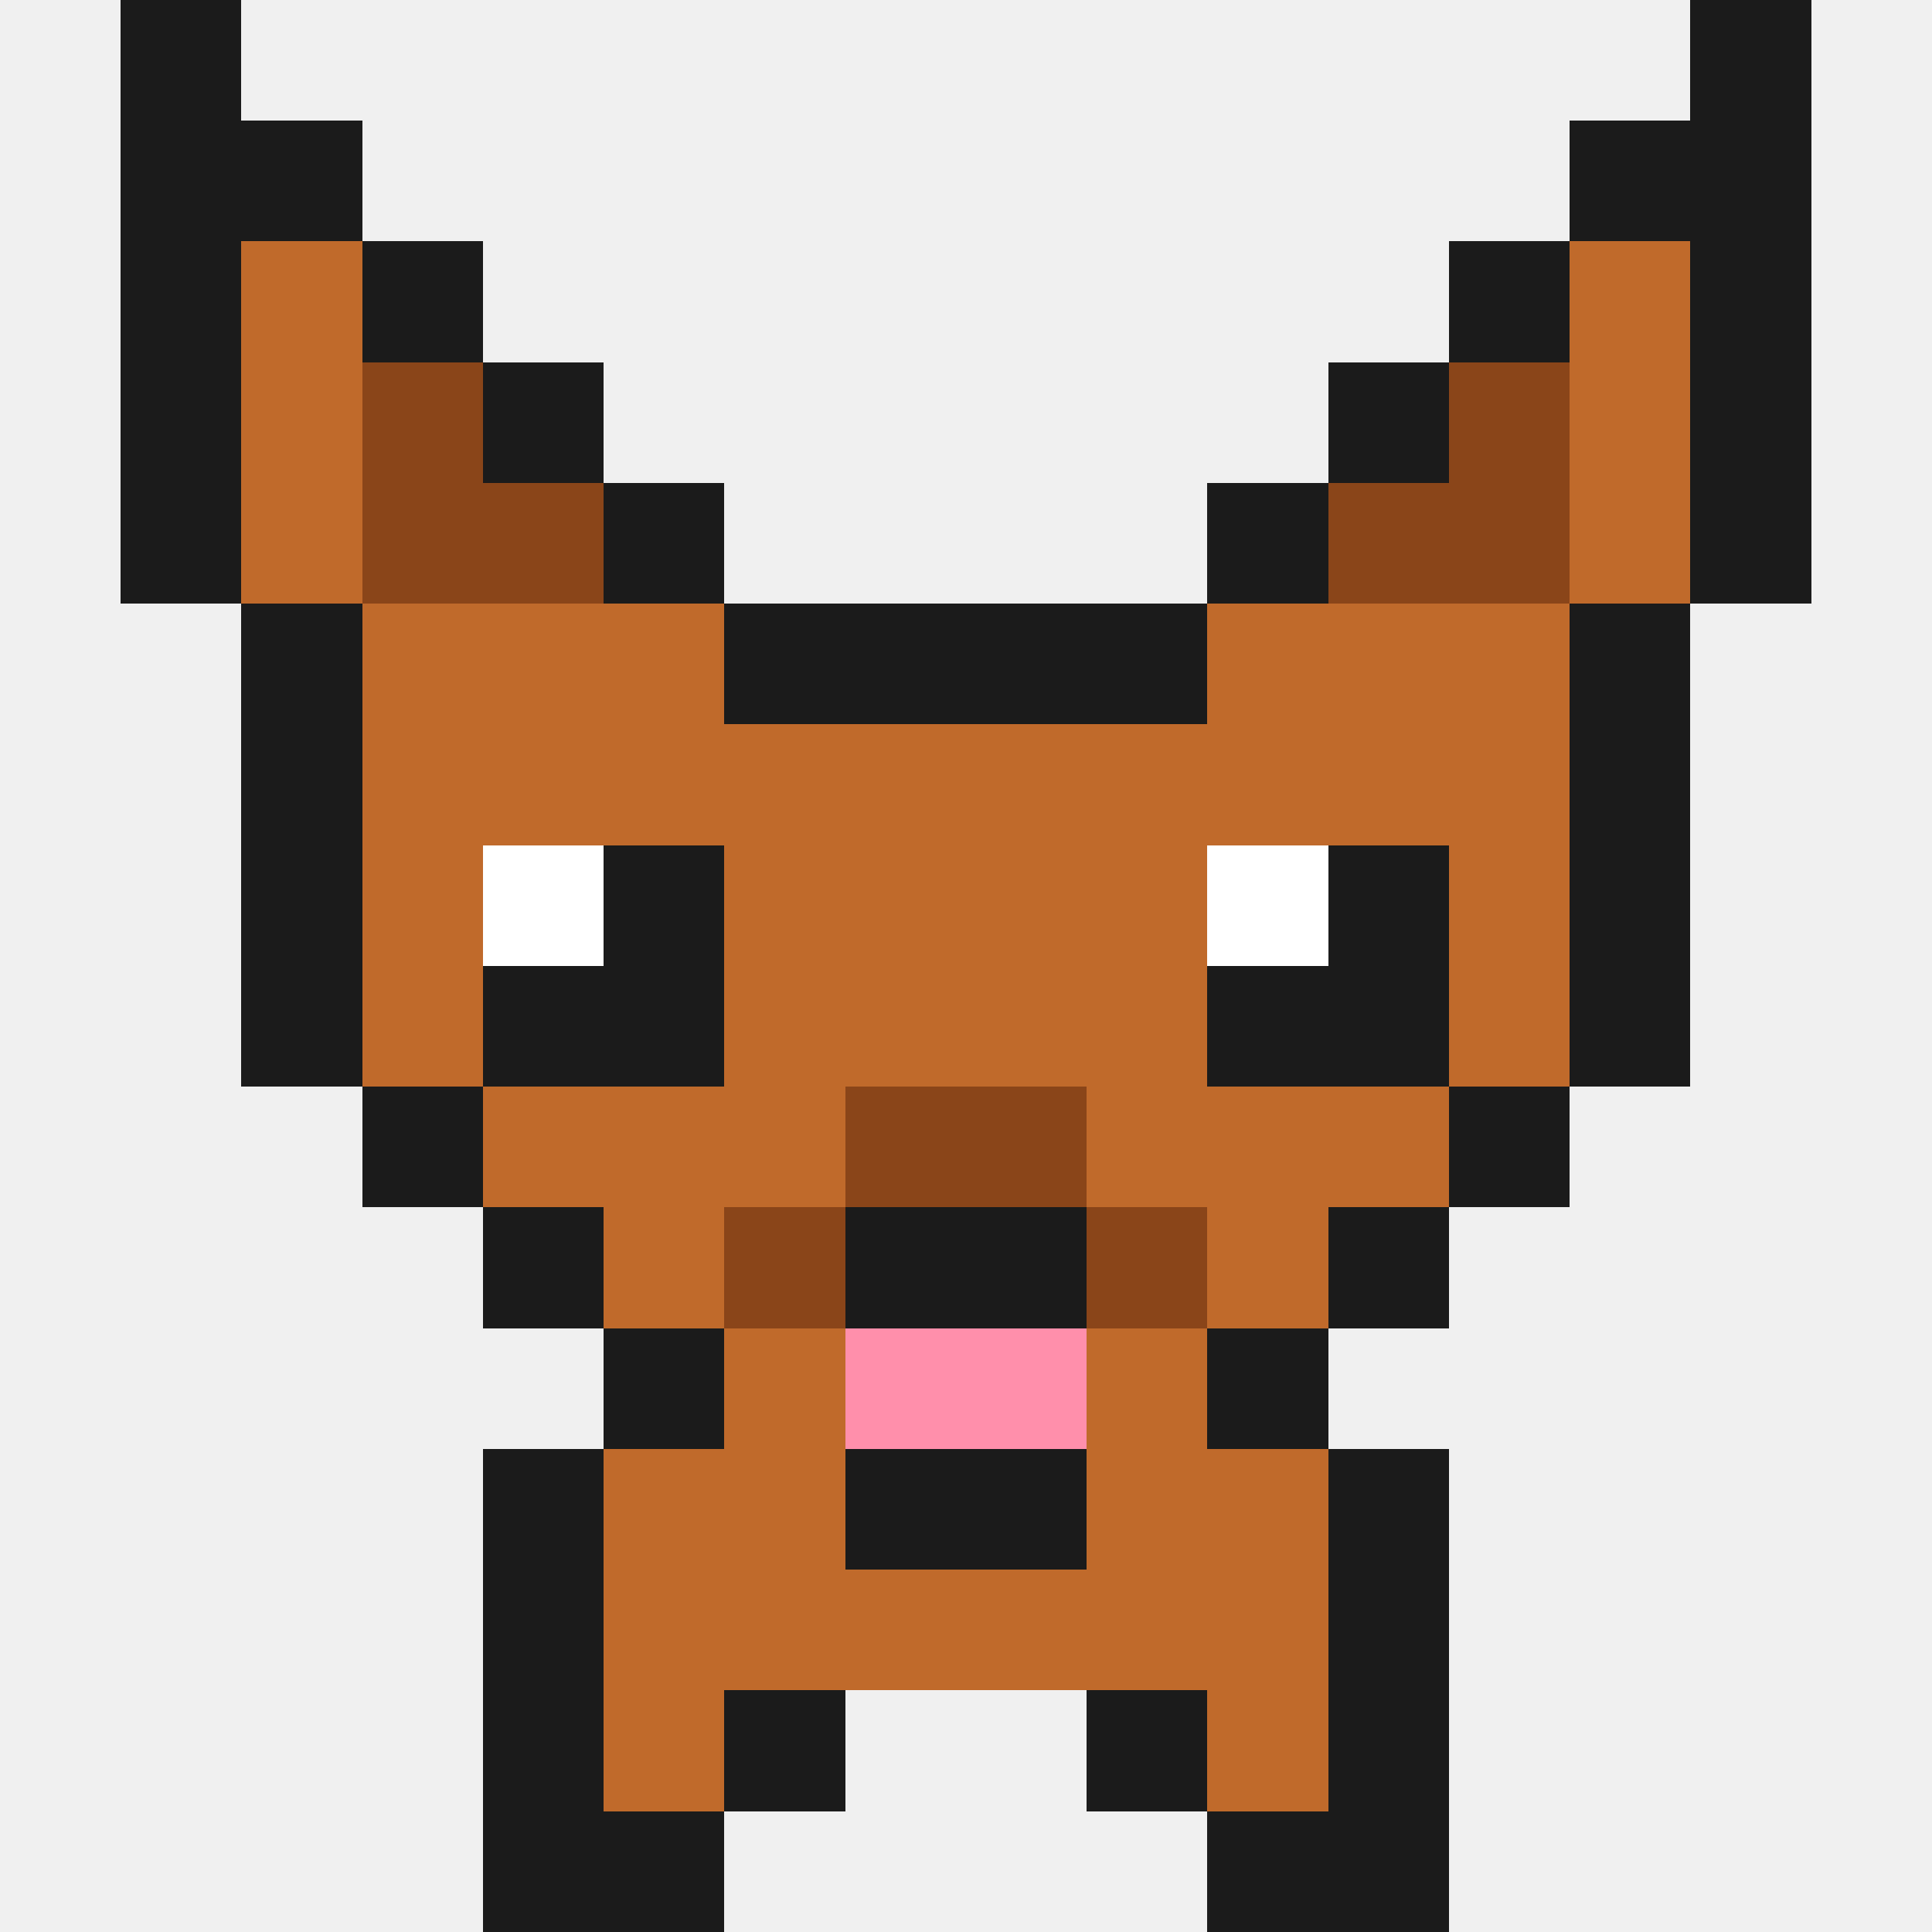
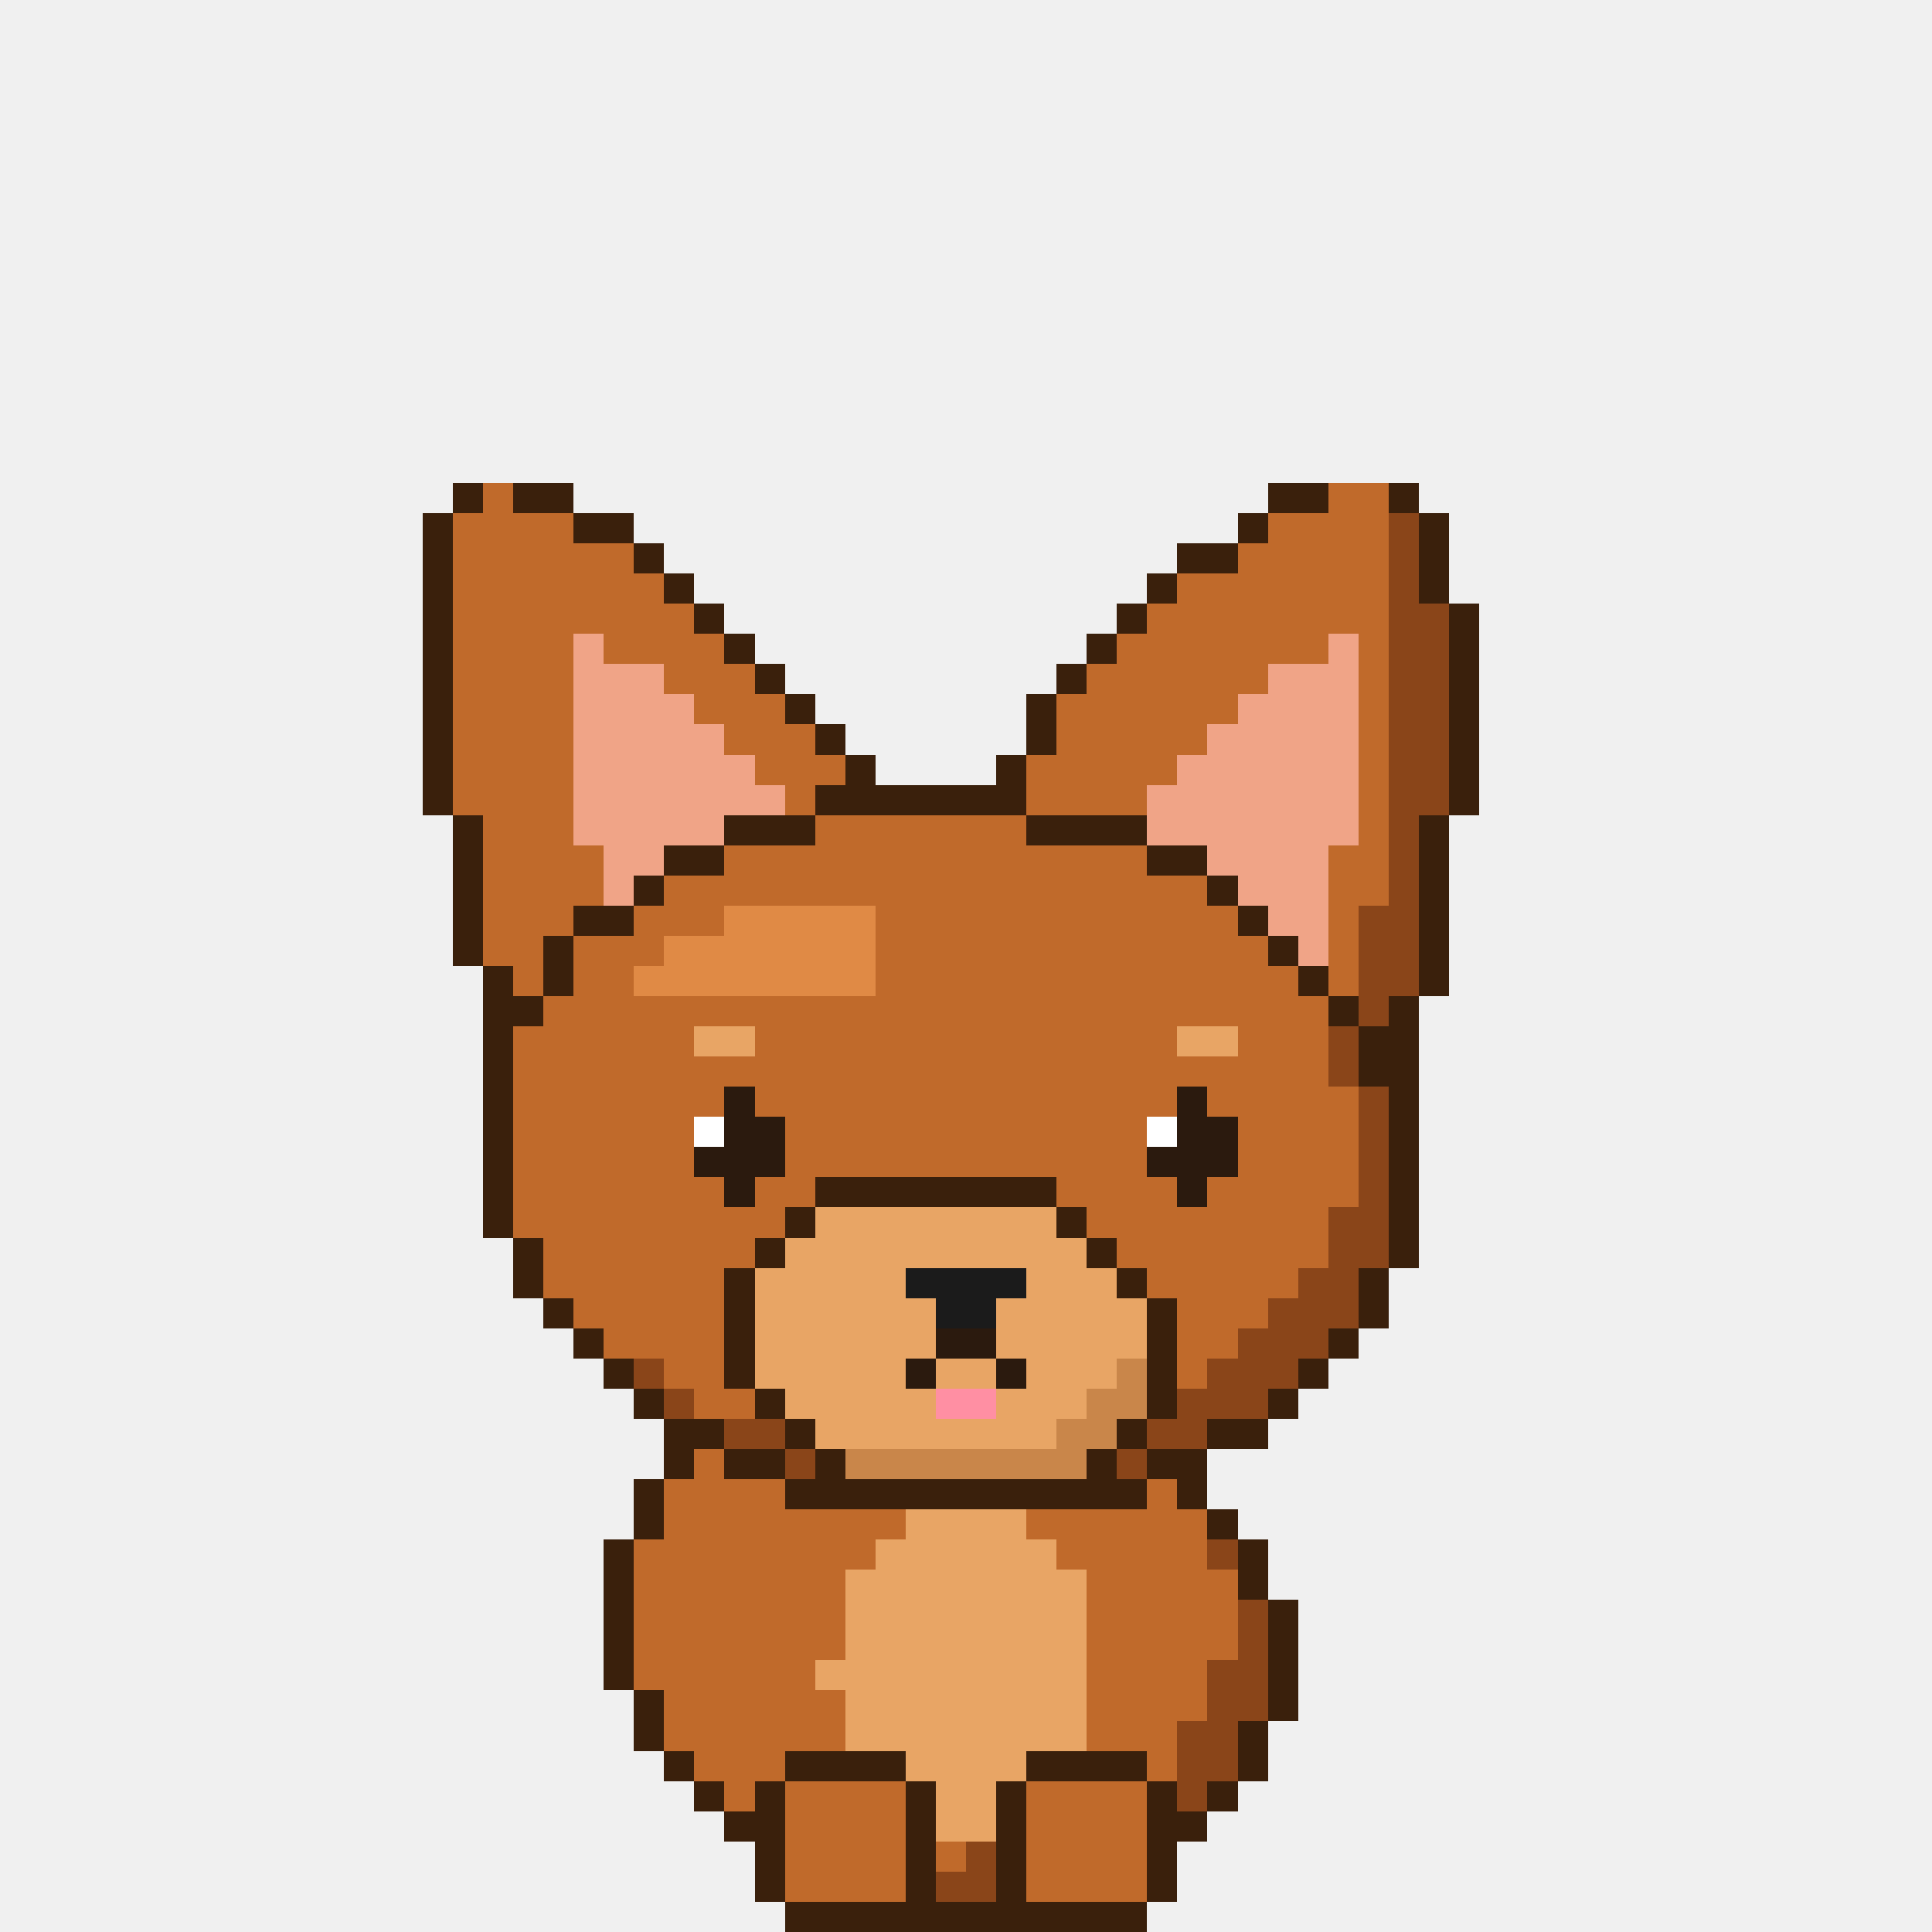
- <svg xmlns="http://www.w3.org/2000/svg" viewBox="0 0 16 16" shape-rendering="crispEdges">
-   <rect x="1" y="0" width="1" height="1" fill="#1b1b1b" />
-   <rect x="14" y="0" width="1" height="1" fill="#1b1b1b" />
-   <rect x="1" y="1" width="2" height="1" fill="#1b1b1b" />
-   <rect x="13" y="1" width="2" height="1" fill="#1b1b1b" />
-   <rect x="1" y="2" width="1" height="1" fill="#1b1b1b" />
-   <rect x="2" y="2" width="1" height="1" fill="#c06a2b" />
-   <rect x="3" y="2" width="1" height="1" fill="#1b1b1b" />
-   <rect x="12" y="2" width="1" height="1" fill="#1b1b1b" />
-   <rect x="13" y="2" width="1" height="1" fill="#c06a2b" />
-   <rect x="14" y="2" width="1" height="1" fill="#1b1b1b" />
-   <rect x="1" y="3" width="1" height="1" fill="#1b1b1b" />
-   <rect x="2" y="3" width="1" height="1" fill="#c06a2b" />
-   <rect x="3" y="3" width="1" height="1" fill="#8a4519" />
-   <rect x="4" y="3" width="1" height="1" fill="#1b1b1b" />
-   <rect x="11" y="3" width="1" height="1" fill="#1b1b1b" />
-   <rect x="12" y="3" width="1" height="1" fill="#8a4519" />
-   <rect x="13" y="3" width="1" height="1" fill="#c06a2b" />
-   <rect x="14" y="3" width="1" height="1" fill="#1b1b1b" />
-   <rect x="1" y="4" width="1" height="1" fill="#1b1b1b" />
-   <rect x="2" y="4" width="1" height="1" fill="#c06a2b" />
-   <rect x="3" y="4" width="2" height="1" fill="#8a4519" />
-   <rect x="5" y="4" width="1" height="1" fill="#1b1b1b" />
-   <rect x="10" y="4" width="1" height="1" fill="#1b1b1b" />
-   <rect x="11" y="4" width="2" height="1" fill="#8a4519" />
-   <rect x="13" y="4" width="1" height="1" fill="#c06a2b" />
-   <rect x="14" y="4" width="1" height="1" fill="#1b1b1b" />
-   <rect x="2" y="5" width="1" height="1" fill="#1b1b1b" />
-   <rect x="3" y="5" width="3" height="1" fill="#c06a2b" />
-   <rect x="6" y="5" width="4" height="1" fill="#1b1b1b" />
-   <rect x="10" y="5" width="3" height="1" fill="#c06a2b" />
-   <rect x="13" y="5" width="1" height="1" fill="#1b1b1b" />
-   <rect x="2" y="6" width="1" height="1" fill="#1b1b1b" />
-   <rect x="3" y="6" width="10" height="1" fill="#c06a2b" />
-   <rect x="13" y="6" width="1" height="1" fill="#1b1b1b" />
-   <rect x="2" y="7" width="1" height="1" fill="#1b1b1b" />
-   <rect x="3" y="7" width="1" height="1" fill="#c06a2b" />
-   <rect x="4" y="7" width="1" height="1" fill="#ffffff" />
-   <rect x="5" y="7" width="1" height="1" fill="#1b1b1b" />
-   <rect x="6" y="7" width="4" height="1" fill="#c06a2b" />
-   <rect x="10" y="7" width="1" height="1" fill="#ffffff" />
-   <rect x="11" y="7" width="1" height="1" fill="#1b1b1b" />
-   <rect x="12" y="7" width="1" height="1" fill="#c06a2b" />
-   <rect x="13" y="7" width="1" height="1" fill="#1b1b1b" />
-   <rect x="2" y="8" width="1" height="1" fill="#1b1b1b" />
-   <rect x="3" y="8" width="1" height="1" fill="#c06a2b" />
-   <rect x="4" y="8" width="2" height="1" fill="#1b1b1b" />
-   <rect x="6" y="8" width="4" height="1" fill="#c06a2b" />
-   <rect x="10" y="8" width="2" height="1" fill="#1b1b1b" />
-   <rect x="12" y="8" width="1" height="1" fill="#c06a2b" />
-   <rect x="13" y="8" width="1" height="1" fill="#1b1b1b" />
-   <rect x="3" y="9" width="1" height="1" fill="#1b1b1b" />
-   <rect x="4" y="9" width="3" height="1" fill="#c06a2b" />
-   <rect x="7" y="9" width="2" height="1" fill="#8a4519" />
-   <rect x="9" y="9" width="3" height="1" fill="#c06a2b" />
-   <rect x="12" y="9" width="1" height="1" fill="#1b1b1b" />
-   <rect x="4" y="10" width="1" height="1" fill="#1b1b1b" />
-   <rect x="5" y="10" width="1" height="1" fill="#c06a2b" />
-   <rect x="6" y="10" width="1" height="1" fill="#8a4519" />
-   <rect x="7" y="10" width="2" height="1" fill="#1b1b1b" />
-   <rect x="9" y="10" width="1" height="1" fill="#8a4519" />
-   <rect x="10" y="10" width="1" height="1" fill="#c06a2b" />
-   <rect x="11" y="10" width="1" height="1" fill="#1b1b1b" />
-   <rect x="5" y="11" width="1" height="1" fill="#1b1b1b" />
-   <rect x="6" y="11" width="1" height="1" fill="#c06a2b" />
-   <rect x="7" y="11" width="2" height="1" fill="#ff8fab" />
-   <rect x="9" y="11" width="1" height="1" fill="#c06a2b" />
-   <rect x="10" y="11" width="1" height="1" fill="#1b1b1b" />
-   <rect x="4" y="12" width="1" height="1" fill="#1b1b1b" />
-   <rect x="5" y="12" width="2" height="1" fill="#c06a2b" />
-   <rect x="7" y="12" width="2" height="1" fill="#1b1b1b" />
-   <rect x="9" y="12" width="2" height="1" fill="#c06a2b" />
-   <rect x="11" y="12" width="1" height="1" fill="#1b1b1b" />
-   <rect x="4" y="13" width="1" height="1" fill="#1b1b1b" />
-   <rect x="5" y="13" width="6" height="1" fill="#c06a2b" />
-   <rect x="11" y="13" width="1" height="1" fill="#1b1b1b" />
-   <rect x="4" y="14" width="1" height="1" fill="#1b1b1b" />
-   <rect x="5" y="14" width="1" height="1" fill="#c06a2b" />
-   <rect x="6" y="14" width="1" height="1" fill="#1b1b1b" />
-   <rect x="9" y="14" width="1" height="1" fill="#1b1b1b" />
-   <rect x="10" y="14" width="1" height="1" fill="#c06a2b" />
-   <rect x="11" y="14" width="1" height="1" fill="#1b1b1b" />
-   <rect x="4" y="15" width="2" height="1" fill="#1b1b1b" />
-   <rect x="10" y="15" width="2" height="1" fill="#1b1b1b" />
+ <svg xmlns="http://www.w3.org/2000/svg" viewBox="0 0 64 64" shape-rendering="crispEdges">
+   <rect x="15" y="16" width="1" height="1" fill="#3a200c" />
+   <rect x="16" y="16" width="1" height="1" fill="#c06a2b" />
+   <rect x="17" y="16" width="2" height="1" fill="#3a200c" />
+   <rect x="42" y="16" width="2" height="1" fill="#3a200c" />
+   <rect x="44" y="16" width="2" height="1" fill="#c06a2b" />
+   <rect x="46" y="16" width="1" height="1" fill="#3a200c" />
+   <rect x="14" y="17" width="1" height="1" fill="#3a200c" />
+   <rect x="15" y="17" width="4" height="1" fill="#c06a2b" />
+   <rect x="19" y="17" width="2" height="1" fill="#3a200c" />
+   <rect x="41" y="17" width="1" height="1" fill="#3a200c" />
+   <rect x="42" y="17" width="4" height="1" fill="#c06a2b" />
+   <rect x="46" y="17" width="1" height="1" fill="#8a4519" />
+   <rect x="47" y="17" width="1" height="1" fill="#3a200c" />
+   <rect x="14" y="18" width="1" height="1" fill="#3a200c" />
+   <rect x="15" y="18" width="6" height="1" fill="#c06a2b" />
+   <rect x="21" y="18" width="1" height="1" fill="#3a200c" />
+   <rect x="39" y="18" width="2" height="1" fill="#3a200c" />
+   <rect x="41" y="18" width="5" height="1" fill="#c06a2b" />
+   <rect x="46" y="18" width="1" height="1" fill="#8a4519" />
+   <rect x="47" y="18" width="1" height="1" fill="#3a200c" />
+   <rect x="14" y="19" width="1" height="1" fill="#3a200c" />
+   <rect x="15" y="19" width="7" height="1" fill="#c06a2b" />
+   <rect x="22" y="19" width="1" height="1" fill="#3a200c" />
+   <rect x="38" y="19" width="1" height="1" fill="#3a200c" />
+   <rect x="39" y="19" width="7" height="1" fill="#c06a2b" />
+   <rect x="46" y="19" width="1" height="1" fill="#8a4519" />
+   <rect x="47" y="19" width="1" height="1" fill="#3a200c" />
+   <rect x="14" y="20" width="1" height="1" fill="#3a200c" />
+   <rect x="15" y="20" width="8" height="1" fill="#c06a2b" />
+   <rect x="23" y="20" width="1" height="1" fill="#3a200c" />
+   <rect x="37" y="20" width="1" height="1" fill="#3a200c" />
+   <rect x="38" y="20" width="8" height="1" fill="#c06a2b" />
+   <rect x="46" y="20" width="2" height="1" fill="#8a4519" />
+   <rect x="48" y="20" width="1" height="1" fill="#3a200c" />
+   <rect x="14" y="21" width="1" height="1" fill="#3a200c" />
+   <rect x="15" y="21" width="4" height="1" fill="#c06a2b" />
+   <rect x="19" y="21" width="1" height="1" fill="#f0a487" />
+   <rect x="20" y="21" width="4" height="1" fill="#c06a2b" />
+   <rect x="24" y="21" width="1" height="1" fill="#3a200c" />
+   <rect x="36" y="21" width="1" height="1" fill="#3a200c" />
+   <rect x="37" y="21" width="7" height="1" fill="#c06a2b" />
+   <rect x="44" y="21" width="1" height="1" fill="#f0a487" />
+   <rect x="45" y="21" width="1" height="1" fill="#c06a2b" />
+   <rect x="46" y="21" width="2" height="1" fill="#8a4519" />
+   <rect x="48" y="21" width="1" height="1" fill="#3a200c" />
+   <rect x="14" y="22" width="1" height="1" fill="#3a200c" />
+   <rect x="15" y="22" width="4" height="1" fill="#c06a2b" />
+   <rect x="19" y="22" width="3" height="1" fill="#f0a487" />
+   <rect x="22" y="22" width="3" height="1" fill="#c06a2b" />
+   <rect x="25" y="22" width="1" height="1" fill="#3a200c" />
+   <rect x="35" y="22" width="1" height="1" fill="#3a200c" />
+   <rect x="36" y="22" width="6" height="1" fill="#c06a2b" />
+   <rect x="42" y="22" width="3" height="1" fill="#f0a487" />
+   <rect x="45" y="22" width="1" height="1" fill="#c06a2b" />
+   <rect x="46" y="22" width="2" height="1" fill="#8a4519" />
+   <rect x="48" y="22" width="1" height="1" fill="#3a200c" />
+   <rect x="14" y="23" width="1" height="1" fill="#3a200c" />
+   <rect x="15" y="23" width="4" height="1" fill="#c06a2b" />
+   <rect x="19" y="23" width="4" height="1" fill="#f0a487" />
+   <rect x="23" y="23" width="3" height="1" fill="#c06a2b" />
+   <rect x="26" y="23" width="1" height="1" fill="#3a200c" />
+   <rect x="34" y="23" width="1" height="1" fill="#3a200c" />
+   <rect x="35" y="23" width="6" height="1" fill="#c06a2b" />
+   <rect x="41" y="23" width="4" height="1" fill="#f0a487" />
+   <rect x="45" y="23" width="1" height="1" fill="#c06a2b" />
+   <rect x="46" y="23" width="2" height="1" fill="#8a4519" />
+   <rect x="48" y="23" width="1" height="1" fill="#3a200c" />
+   <rect x="14" y="24" width="1" height="1" fill="#3a200c" />
+   <rect x="15" y="24" width="4" height="1" fill="#c06a2b" />
+   <rect x="19" y="24" width="5" height="1" fill="#f0a487" />
+   <rect x="24" y="24" width="3" height="1" fill="#c06a2b" />
+   <rect x="27" y="24" width="1" height="1" fill="#3a200c" />
+   <rect x="34" y="24" width="1" height="1" fill="#3a200c" />
+   <rect x="35" y="24" width="5" height="1" fill="#c06a2b" />
+   <rect x="40" y="24" width="5" height="1" fill="#f0a487" />
+   <rect x="45" y="24" width="1" height="1" fill="#c06a2b" />
+   <rect x="46" y="24" width="2" height="1" fill="#8a4519" />
+   <rect x="48" y="24" width="1" height="1" fill="#3a200c" />
+   <rect x="14" y="25" width="1" height="1" fill="#3a200c" />
+   <rect x="15" y="25" width="4" height="1" fill="#c06a2b" />
+   <rect x="19" y="25" width="6" height="1" fill="#f0a487" />
+   <rect x="25" y="25" width="3" height="1" fill="#c06a2b" />
+   <rect x="28" y="25" width="1" height="1" fill="#3a200c" />
+   <rect x="33" y="25" width="1" height="1" fill="#3a200c" />
+   <rect x="34" y="25" width="5" height="1" fill="#c06a2b" />
+   <rect x="39" y="25" width="6" height="1" fill="#f0a487" />
+   <rect x="45" y="25" width="1" height="1" fill="#c06a2b" />
+   <rect x="46" y="25" width="2" height="1" fill="#8a4519" />
+   <rect x="48" y="25" width="1" height="1" fill="#3a200c" />
+   <rect x="14" y="26" width="1" height="1" fill="#3a200c" />
+   <rect x="15" y="26" width="4" height="1" fill="#c06a2b" />
+   <rect x="19" y="26" width="7" height="1" fill="#f0a487" />
+   <rect x="26" y="26" width="1" height="1" fill="#c06a2b" />
+   <rect x="27" y="26" width="7" height="1" fill="#3a200c" />
+   <rect x="34" y="26" width="4" height="1" fill="#c06a2b" />
+   <rect x="38" y="26" width="7" height="1" fill="#f0a487" />
+   <rect x="45" y="26" width="1" height="1" fill="#c06a2b" />
+   <rect x="46" y="26" width="2" height="1" fill="#8a4519" />
+   <rect x="48" y="26" width="1" height="1" fill="#3a200c" />
+   <rect x="15" y="27" width="1" height="1" fill="#3a200c" />
+   <rect x="16" y="27" width="3" height="1" fill="#c06a2b" />
+   <rect x="19" y="27" width="5" height="1" fill="#f0a487" />
+   <rect x="24" y="27" width="3" height="1" fill="#3a200c" />
+   <rect x="27" y="27" width="7" height="1" fill="#c06a2b" />
+   <rect x="34" y="27" width="4" height="1" fill="#3a200c" />
+   <rect x="38" y="27" width="7" height="1" fill="#f0a487" />
+   <rect x="45" y="27" width="1" height="1" fill="#c06a2b" />
+   <rect x="46" y="27" width="1" height="1" fill="#8a4519" />
+   <rect x="47" y="27" width="1" height="1" fill="#3a200c" />
+   <rect x="15" y="28" width="1" height="1" fill="#3a200c" />
+   <rect x="16" y="28" width="4" height="1" fill="#c06a2b" />
+   <rect x="20" y="28" width="2" height="1" fill="#f0a487" />
+   <rect x="22" y="28" width="2" height="1" fill="#3a200c" />
+   <rect x="24" y="28" width="14" height="1" fill="#c06a2b" />
+   <rect x="38" y="28" width="2" height="1" fill="#3a200c" />
+   <rect x="40" y="28" width="4" height="1" fill="#f0a487" />
+   <rect x="44" y="28" width="2" height="1" fill="#c06a2b" />
+   <rect x="46" y="28" width="1" height="1" fill="#8a4519" />
+   <rect x="47" y="28" width="1" height="1" fill="#3a200c" />
+   <rect x="15" y="29" width="1" height="1" fill="#3a200c" />
+   <rect x="16" y="29" width="4" height="1" fill="#c06a2b" />
+   <rect x="20" y="29" width="1" height="1" fill="#f0a487" />
+   <rect x="21" y="29" width="1" height="1" fill="#3a200c" />
+   <rect x="22" y="29" width="18" height="1" fill="#c06a2b" />
+   <rect x="40" y="29" width="1" height="1" fill="#3a200c" />
+   <rect x="41" y="29" width="3" height="1" fill="#f0a487" />
+   <rect x="44" y="29" width="2" height="1" fill="#c06a2b" />
+   <rect x="46" y="29" width="1" height="1" fill="#8a4519" />
+   <rect x="47" y="29" width="1" height="1" fill="#3a200c" />
+   <rect x="15" y="30" width="1" height="1" fill="#3a200c" />
+   <rect x="16" y="30" width="3" height="1" fill="#c06a2b" />
+   <rect x="19" y="30" width="2" height="1" fill="#3a200c" />
+   <rect x="21" y="30" width="3" height="1" fill="#c06a2b" />
+   <rect x="24" y="30" width="5" height="1" fill="#e08a45" />
+   <rect x="29" y="30" width="12" height="1" fill="#c06a2b" />
+   <rect x="41" y="30" width="1" height="1" fill="#3a200c" />
+   <rect x="42" y="30" width="2" height="1" fill="#f0a487" />
+   <rect x="44" y="30" width="1" height="1" fill="#c06a2b" />
+   <rect x="45" y="30" width="2" height="1" fill="#8a4519" />
+   <rect x="47" y="30" width="1" height="1" fill="#3a200c" />
+   <rect x="15" y="31" width="1" height="1" fill="#3a200c" />
+   <rect x="16" y="31" width="2" height="1" fill="#c06a2b" />
+   <rect x="18" y="31" width="1" height="1" fill="#3a200c" />
+   <rect x="19" y="31" width="3" height="1" fill="#c06a2b" />
+   <rect x="22" y="31" width="7" height="1" fill="#e08a45" />
+   <rect x="29" y="31" width="13" height="1" fill="#c06a2b" />
+   <rect x="42" y="31" width="1" height="1" fill="#3a200c" />
+   <rect x="43" y="31" width="1" height="1" fill="#f0a487" />
+   <rect x="44" y="31" width="1" height="1" fill="#c06a2b" />
+   <rect x="45" y="31" width="2" height="1" fill="#8a4519" />
+   <rect x="47" y="31" width="1" height="1" fill="#3a200c" />
+   <rect x="16" y="32" width="1" height="1" fill="#3a200c" />
+   <rect x="17" y="32" width="1" height="1" fill="#c06a2b" />
+   <rect x="18" y="32" width="1" height="1" fill="#3a200c" />
+   <rect x="19" y="32" width="2" height="1" fill="#c06a2b" />
+   <rect x="21" y="32" width="8" height="1" fill="#e08a45" />
+   <rect x="29" y="32" width="14" height="1" fill="#c06a2b" />
+   <rect x="43" y="32" width="1" height="1" fill="#3a200c" />
+   <rect x="44" y="32" width="1" height="1" fill="#c06a2b" />
+   <rect x="45" y="32" width="2" height="1" fill="#8a4519" />
+   <rect x="47" y="32" width="1" height="1" fill="#3a200c" />
+   <rect x="16" y="33" width="2" height="1" fill="#3a200c" />
+   <rect x="18" y="33" width="26" height="1" fill="#c06a2b" />
+   <rect x="44" y="33" width="1" height="1" fill="#3a200c" />
+   <rect x="45" y="33" width="1" height="1" fill="#8a4519" />
+   <rect x="46" y="33" width="1" height="1" fill="#3a200c" />
+   <rect x="16" y="34" width="1" height="1" fill="#3a200c" />
+   <rect x="17" y="34" width="6" height="1" fill="#c06a2b" />
+   <rect x="23" y="34" width="2" height="1" fill="#e8a565" />
+   <rect x="25" y="34" width="14" height="1" fill="#c06a2b" />
+   <rect x="39" y="34" width="2" height="1" fill="#e8a565" />
+   <rect x="41" y="34" width="3" height="1" fill="#c06a2b" />
+   <rect x="44" y="34" width="1" height="1" fill="#8a4519" />
+   <rect x="45" y="34" width="2" height="1" fill="#3a200c" />
+   <rect x="16" y="35" width="1" height="1" fill="#3a200c" />
+   <rect x="17" y="35" width="27" height="1" fill="#c06a2b" />
+   <rect x="44" y="35" width="1" height="1" fill="#8a4519" />
+   <rect x="45" y="35" width="2" height="1" fill="#3a200c" />
+   <rect x="16" y="36" width="1" height="1" fill="#3a200c" />
+   <rect x="17" y="36" width="7" height="1" fill="#c06a2b" />
+   <rect x="24" y="36" width="1" height="1" fill="#2b1a0e" />
+   <rect x="25" y="36" width="14" height="1" fill="#c06a2b" />
+   <rect x="39" y="36" width="1" height="1" fill="#2b1a0e" />
+   <rect x="40" y="36" width="5" height="1" fill="#c06a2b" />
+   <rect x="45" y="36" width="1" height="1" fill="#8a4519" />
+   <rect x="46" y="36" width="1" height="1" fill="#3a200c" />
+   <rect x="16" y="37" width="1" height="1" fill="#3a200c" />
+   <rect x="17" y="37" width="6" height="1" fill="#c06a2b" />
+   <rect x="23" y="37" width="1" height="1" fill="#ffffff" />
+   <rect x="24" y="37" width="2" height="1" fill="#2b1a0e" />
+   <rect x="26" y="37" width="12" height="1" fill="#c06a2b" />
+   <rect x="38" y="37" width="1" height="1" fill="#ffffff" />
+   <rect x="39" y="37" width="2" height="1" fill="#2b1a0e" />
+   <rect x="41" y="37" width="4" height="1" fill="#c06a2b" />
+   <rect x="45" y="37" width="1" height="1" fill="#8a4519" />
+   <rect x="46" y="37" width="1" height="1" fill="#3a200c" />
+   <rect x="16" y="38" width="1" height="1" fill="#3a200c" />
+   <rect x="17" y="38" width="6" height="1" fill="#c06a2b" />
+   <rect x="23" y="38" width="3" height="1" fill="#2b1a0e" />
+   <rect x="26" y="38" width="12" height="1" fill="#c06a2b" />
+   <rect x="38" y="38" width="3" height="1" fill="#2b1a0e" />
+   <rect x="41" y="38" width="4" height="1" fill="#c06a2b" />
+   <rect x="45" y="38" width="1" height="1" fill="#8a4519" />
+   <rect x="46" y="38" width="1" height="1" fill="#3a200c" />
+   <rect x="16" y="39" width="1" height="1" fill="#3a200c" />
+   <rect x="17" y="39" width="7" height="1" fill="#c06a2b" />
+   <rect x="24" y="39" width="1" height="1" fill="#2b1a0e" />
+   <rect x="25" y="39" width="2" height="1" fill="#c06a2b" />
+   <rect x="27" y="39" width="8" height="1" fill="#3a200c" />
+   <rect x="35" y="39" width="4" height="1" fill="#c06a2b" />
+   <rect x="39" y="39" width="1" height="1" fill="#2b1a0e" />
+   <rect x="40" y="39" width="5" height="1" fill="#c06a2b" />
+   <rect x="45" y="39" width="1" height="1" fill="#8a4519" />
+   <rect x="46" y="39" width="1" height="1" fill="#3a200c" />
+   <rect x="16" y="40" width="1" height="1" fill="#3a200c" />
+   <rect x="17" y="40" width="9" height="1" fill="#c06a2b" />
+   <rect x="26" y="40" width="1" height="1" fill="#3a200c" />
+   <rect x="27" y="40" width="8" height="1" fill="#e8a565" />
+   <rect x="35" y="40" width="1" height="1" fill="#3a200c" />
+   <rect x="36" y="40" width="8" height="1" fill="#c06a2b" />
+   <rect x="44" y="40" width="2" height="1" fill="#8a4519" />
+   <rect x="46" y="40" width="1" height="1" fill="#3a200c" />
+   <rect x="17" y="41" width="1" height="1" fill="#3a200c" />
+   <rect x="18" y="41" width="7" height="1" fill="#c06a2b" />
+   <rect x="25" y="41" width="1" height="1" fill="#3a200c" />
+   <rect x="26" y="41" width="10" height="1" fill="#e8a565" />
+   <rect x="36" y="41" width="1" height="1" fill="#3a200c" />
+   <rect x="37" y="41" width="7" height="1" fill="#c06a2b" />
+   <rect x="44" y="41" width="2" height="1" fill="#8a4519" />
+   <rect x="46" y="41" width="1" height="1" fill="#3a200c" />
+   <rect x="17" y="42" width="1" height="1" fill="#3a200c" />
+   <rect x="18" y="42" width="6" height="1" fill="#c06a2b" />
+   <rect x="24" y="42" width="1" height="1" fill="#3a200c" />
+   <rect x="25" y="42" width="5" height="1" fill="#e8a565" />
+   <rect x="30" y="42" width="4" height="1" fill="#1b1b1b" />
+   <rect x="34" y="42" width="3" height="1" fill="#e8a565" />
+   <rect x="37" y="42" width="1" height="1" fill="#3a200c" />
+   <rect x="38" y="42" width="5" height="1" fill="#c06a2b" />
+   <rect x="43" y="42" width="2" height="1" fill="#8a4519" />
+   <rect x="45" y="42" width="1" height="1" fill="#3a200c" />
+   <rect x="18" y="43" width="1" height="1" fill="#3a200c" />
+   <rect x="19" y="43" width="5" height="1" fill="#c06a2b" />
+   <rect x="24" y="43" width="1" height="1" fill="#3a200c" />
+   <rect x="25" y="43" width="6" height="1" fill="#e8a565" />
+   <rect x="31" y="43" width="2" height="1" fill="#1b1b1b" />
+   <rect x="33" y="43" width="5" height="1" fill="#e8a565" />
+   <rect x="38" y="43" width="1" height="1" fill="#3a200c" />
+   <rect x="39" y="43" width="3" height="1" fill="#c06a2b" />
+   <rect x="42" y="43" width="3" height="1" fill="#8a4519" />
+   <rect x="45" y="43" width="1" height="1" fill="#3a200c" />
+   <rect x="19" y="44" width="1" height="1" fill="#3a200c" />
+   <rect x="20" y="44" width="4" height="1" fill="#c06a2b" />
+   <rect x="24" y="44" width="1" height="1" fill="#3a200c" />
+   <rect x="25" y="44" width="6" height="1" fill="#e8a565" />
+   <rect x="31" y="44" width="2" height="1" fill="#2b1a0e" />
+   <rect x="33" y="44" width="5" height="1" fill="#e8a565" />
+   <rect x="38" y="44" width="1" height="1" fill="#3a200c" />
+   <rect x="39" y="44" width="2" height="1" fill="#c06a2b" />
+   <rect x="41" y="44" width="3" height="1" fill="#8a4519" />
+   <rect x="44" y="44" width="1" height="1" fill="#3a200c" />
+   <rect x="20" y="45" width="1" height="1" fill="#3a200c" />
+   <rect x="21" y="45" width="1" height="1" fill="#8a4519" />
+   <rect x="22" y="45" width="2" height="1" fill="#c06a2b" />
+   <rect x="24" y="45" width="1" height="1" fill="#3a200c" />
+   <rect x="25" y="45" width="5" height="1" fill="#e8a565" />
+   <rect x="30" y="45" width="1" height="1" fill="#2b1a0e" />
+   <rect x="31" y="45" width="2" height="1" fill="#e8a565" />
+   <rect x="33" y="45" width="1" height="1" fill="#2b1a0e" />
+   <rect x="34" y="45" width="3" height="1" fill="#e8a565" />
+   <rect x="37" y="45" width="1" height="1" fill="#c9864a" />
+   <rect x="38" y="45" width="1" height="1" fill="#3a200c" />
+   <rect x="39" y="45" width="1" height="1" fill="#c06a2b" />
+   <rect x="40" y="45" width="3" height="1" fill="#8a4519" />
+   <rect x="43" y="45" width="1" height="1" fill="#3a200c" />
+   <rect x="21" y="46" width="1" height="1" fill="#3a200c" />
+   <rect x="22" y="46" width="1" height="1" fill="#8a4519" />
+   <rect x="23" y="46" width="2" height="1" fill="#c06a2b" />
+   <rect x="25" y="46" width="1" height="1" fill="#3a200c" />
+   <rect x="26" y="46" width="5" height="1" fill="#e8a565" />
+   <rect x="31" y="46" width="2" height="1" fill="#ff8fa3" />
+   <rect x="33" y="46" width="3" height="1" fill="#e8a565" />
+   <rect x="36" y="46" width="2" height="1" fill="#c9864a" />
+   <rect x="38" y="46" width="1" height="1" fill="#3a200c" />
+   <rect x="39" y="46" width="3" height="1" fill="#8a4519" />
+   <rect x="42" y="46" width="1" height="1" fill="#3a200c" />
+   <rect x="22" y="47" width="2" height="1" fill="#3a200c" />
+   <rect x="24" y="47" width="2" height="1" fill="#8a4519" />
+   <rect x="26" y="47" width="1" height="1" fill="#3a200c" />
+   <rect x="27" y="47" width="8" height="1" fill="#e8a565" />
+   <rect x="35" y="47" width="2" height="1" fill="#c9864a" />
+   <rect x="37" y="47" width="1" height="1" fill="#3a200c" />
+   <rect x="38" y="47" width="2" height="1" fill="#8a4519" />
+   <rect x="40" y="47" width="2" height="1" fill="#3a200c" />
+   <rect x="22" y="48" width="1" height="1" fill="#3a200c" />
+   <rect x="23" y="48" width="1" height="1" fill="#c06a2b" />
+   <rect x="24" y="48" width="2" height="1" fill="#3a200c" />
+   <rect x="26" y="48" width="1" height="1" fill="#8a4519" />
+   <rect x="27" y="48" width="1" height="1" fill="#3a200c" />
+   <rect x="28" y="48" width="8" height="1" fill="#c9864a" />
+   <rect x="36" y="48" width="1" height="1" fill="#3a200c" />
+   <rect x="37" y="48" width="1" height="1" fill="#8a4519" />
+   <rect x="38" y="48" width="2" height="1" fill="#3a200c" />
+   <rect x="21" y="49" width="1" height="1" fill="#3a200c" />
+   <rect x="22" y="49" width="4" height="1" fill="#c06a2b" />
+   <rect x="26" y="49" width="12" height="1" fill="#3a200c" />
+   <rect x="38" y="49" width="1" height="1" fill="#c06a2b" />
+   <rect x="39" y="49" width="1" height="1" fill="#3a200c" />
+   <rect x="21" y="50" width="1" height="1" fill="#3a200c" />
+   <rect x="22" y="50" width="8" height="1" fill="#c06a2b" />
+   <rect x="30" y="50" width="4" height="1" fill="#e8a565" />
+   <rect x="34" y="50" width="6" height="1" fill="#c06a2b" />
+   <rect x="40" y="50" width="1" height="1" fill="#3a200c" />
+   <rect x="20" y="51" width="1" height="1" fill="#3a200c" />
+   <rect x="21" y="51" width="8" height="1" fill="#c06a2b" />
+   <rect x="29" y="51" width="6" height="1" fill="#e8a565" />
+   <rect x="35" y="51" width="5" height="1" fill="#c06a2b" />
+   <rect x="40" y="51" width="1" height="1" fill="#8a4519" />
+   <rect x="41" y="51" width="1" height="1" fill="#3a200c" />
+   <rect x="20" y="52" width="1" height="1" fill="#3a200c" />
+   <rect x="21" y="52" width="7" height="1" fill="#c06a2b" />
+   <rect x="28" y="52" width="8" height="1" fill="#e8a565" />
+   <rect x="36" y="52" width="5" height="1" fill="#c06a2b" />
+   <rect x="41" y="52" width="1" height="1" fill="#3a200c" />
+   <rect x="20" y="53" width="1" height="1" fill="#3a200c" />
+   <rect x="21" y="53" width="7" height="1" fill="#c06a2b" />
+   <rect x="28" y="53" width="8" height="1" fill="#e8a565" />
+   <rect x="36" y="53" width="5" height="1" fill="#c06a2b" />
+   <rect x="41" y="53" width="1" height="1" fill="#8a4519" />
+   <rect x="42" y="53" width="1" height="1" fill="#3a200c" />
+   <rect x="20" y="54" width="1" height="1" fill="#3a200c" />
+   <rect x="21" y="54" width="7" height="1" fill="#c06a2b" />
+   <rect x="28" y="54" width="8" height="1" fill="#e8a565" />
+   <rect x="36" y="54" width="5" height="1" fill="#c06a2b" />
+   <rect x="41" y="54" width="1" height="1" fill="#8a4519" />
+   <rect x="42" y="54" width="1" height="1" fill="#3a200c" />
+   <rect x="20" y="55" width="1" height="1" fill="#3a200c" />
+   <rect x="21" y="55" width="6" height="1" fill="#c06a2b" />
+   <rect x="27" y="55" width="9" height="1" fill="#e8a565" />
+   <rect x="36" y="55" width="4" height="1" fill="#c06a2b" />
+   <rect x="40" y="55" width="2" height="1" fill="#8a4519" />
+   <rect x="42" y="55" width="1" height="1" fill="#3a200c" />
+   <rect x="21" y="56" width="1" height="1" fill="#3a200c" />
+   <rect x="22" y="56" width="6" height="1" fill="#c06a2b" />
+   <rect x="28" y="56" width="8" height="1" fill="#e8a565" />
+   <rect x="36" y="56" width="4" height="1" fill="#c06a2b" />
+   <rect x="40" y="56" width="2" height="1" fill="#8a4519" />
+   <rect x="42" y="56" width="1" height="1" fill="#3a200c" />
+   <rect x="21" y="57" width="1" height="1" fill="#3a200c" />
+   <rect x="22" y="57" width="6" height="1" fill="#c06a2b" />
+   <rect x="28" y="57" width="8" height="1" fill="#e8a565" />
+   <rect x="36" y="57" width="3" height="1" fill="#c06a2b" />
+   <rect x="39" y="57" width="2" height="1" fill="#8a4519" />
+   <rect x="41" y="57" width="1" height="1" fill="#3a200c" />
+   <rect x="22" y="58" width="1" height="1" fill="#3a200c" />
+   <rect x="23" y="58" width="3" height="1" fill="#c06a2b" />
+   <rect x="26" y="58" width="4" height="1" fill="#3a200c" />
+   <rect x="30" y="58" width="4" height="1" fill="#e8a565" />
+   <rect x="34" y="58" width="4" height="1" fill="#3a200c" />
+   <rect x="38" y="58" width="1" height="1" fill="#c06a2b" />
+   <rect x="39" y="58" width="2" height="1" fill="#8a4519" />
+   <rect x="41" y="58" width="1" height="1" fill="#3a200c" />
+   <rect x="23" y="59" width="1" height="1" fill="#3a200c" />
+   <rect x="24" y="59" width="1" height="1" fill="#c06a2b" />
+   <rect x="25" y="59" width="1" height="1" fill="#3a200c" />
+   <rect x="26" y="59" width="4" height="1" fill="#c06a2b" />
+   <rect x="30" y="59" width="1" height="1" fill="#3a200c" />
+   <rect x="31" y="59" width="2" height="1" fill="#e8a565" />
+   <rect x="33" y="59" width="1" height="1" fill="#3a200c" />
+   <rect x="34" y="59" width="4" height="1" fill="#c06a2b" />
+   <rect x="38" y="59" width="1" height="1" fill="#3a200c" />
+   <rect x="39" y="59" width="1" height="1" fill="#8a4519" />
+   <rect x="40" y="59" width="1" height="1" fill="#3a200c" />
+   <rect x="24" y="60" width="2" height="1" fill="#3a200c" />
+   <rect x="26" y="60" width="4" height="1" fill="#c06a2b" />
+   <rect x="30" y="60" width="1" height="1" fill="#3a200c" />
+   <rect x="31" y="60" width="2" height="1" fill="#e8a565" />
+   <rect x="33" y="60" width="1" height="1" fill="#3a200c" />
+   <rect x="34" y="60" width="4" height="1" fill="#c06a2b" />
+   <rect x="38" y="60" width="2" height="1" fill="#3a200c" />
+   <rect x="25" y="61" width="1" height="1" fill="#3a200c" />
+   <rect x="26" y="61" width="4" height="1" fill="#c06a2b" />
+   <rect x="30" y="61" width="1" height="1" fill="#3a200c" />
+   <rect x="31" y="61" width="1" height="1" fill="#c06a2b" />
+   <rect x="32" y="61" width="1" height="1" fill="#8a4519" />
+   <rect x="33" y="61" width="1" height="1" fill="#3a200c" />
+   <rect x="34" y="61" width="4" height="1" fill="#c06a2b" />
+   <rect x="38" y="61" width="1" height="1" fill="#3a200c" />
+   <rect x="25" y="62" width="1" height="1" fill="#3a200c" />
+   <rect x="26" y="62" width="4" height="1" fill="#c06a2b" />
+   <rect x="30" y="62" width="1" height="1" fill="#3a200c" />
+   <rect x="31" y="62" width="2" height="1" fill="#8a4519" />
+   <rect x="33" y="62" width="1" height="1" fill="#3a200c" />
+   <rect x="34" y="62" width="4" height="1" fill="#c06a2b" />
+   <rect x="38" y="62" width="1" height="1" fill="#3a200c" />
+   <rect x="26" y="63" width="12" height="1" fill="#3a200c" />
</svg>
